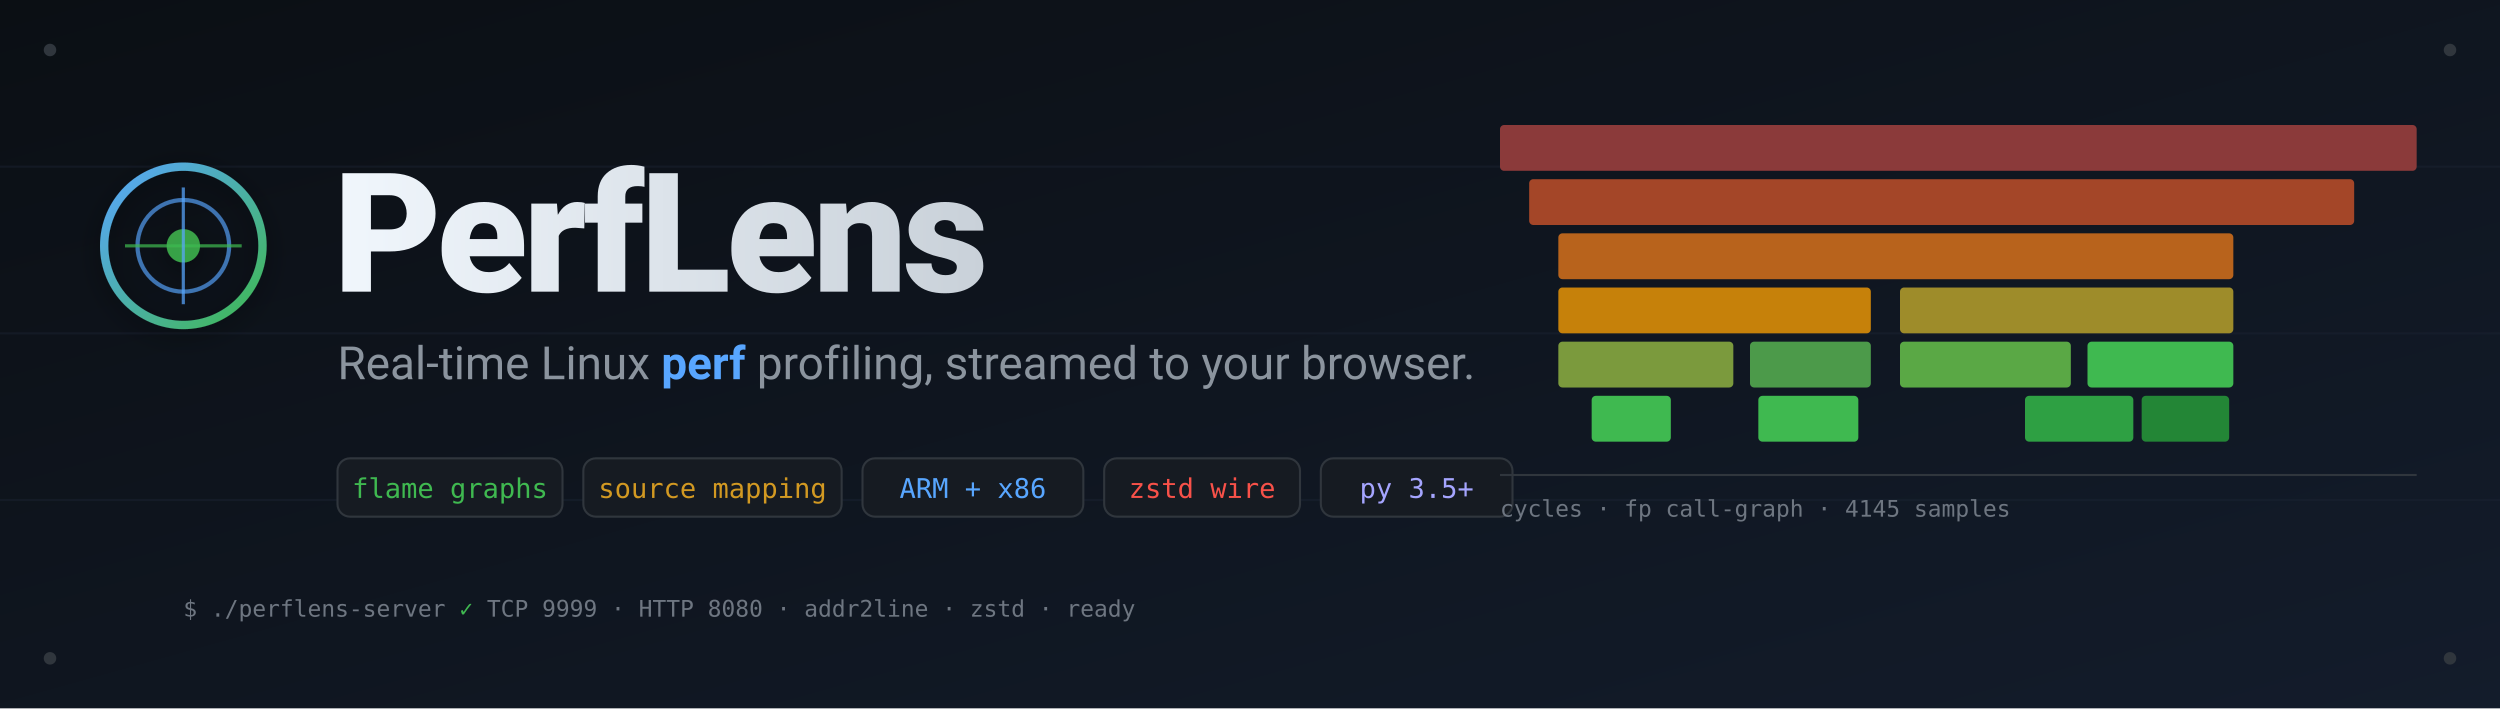
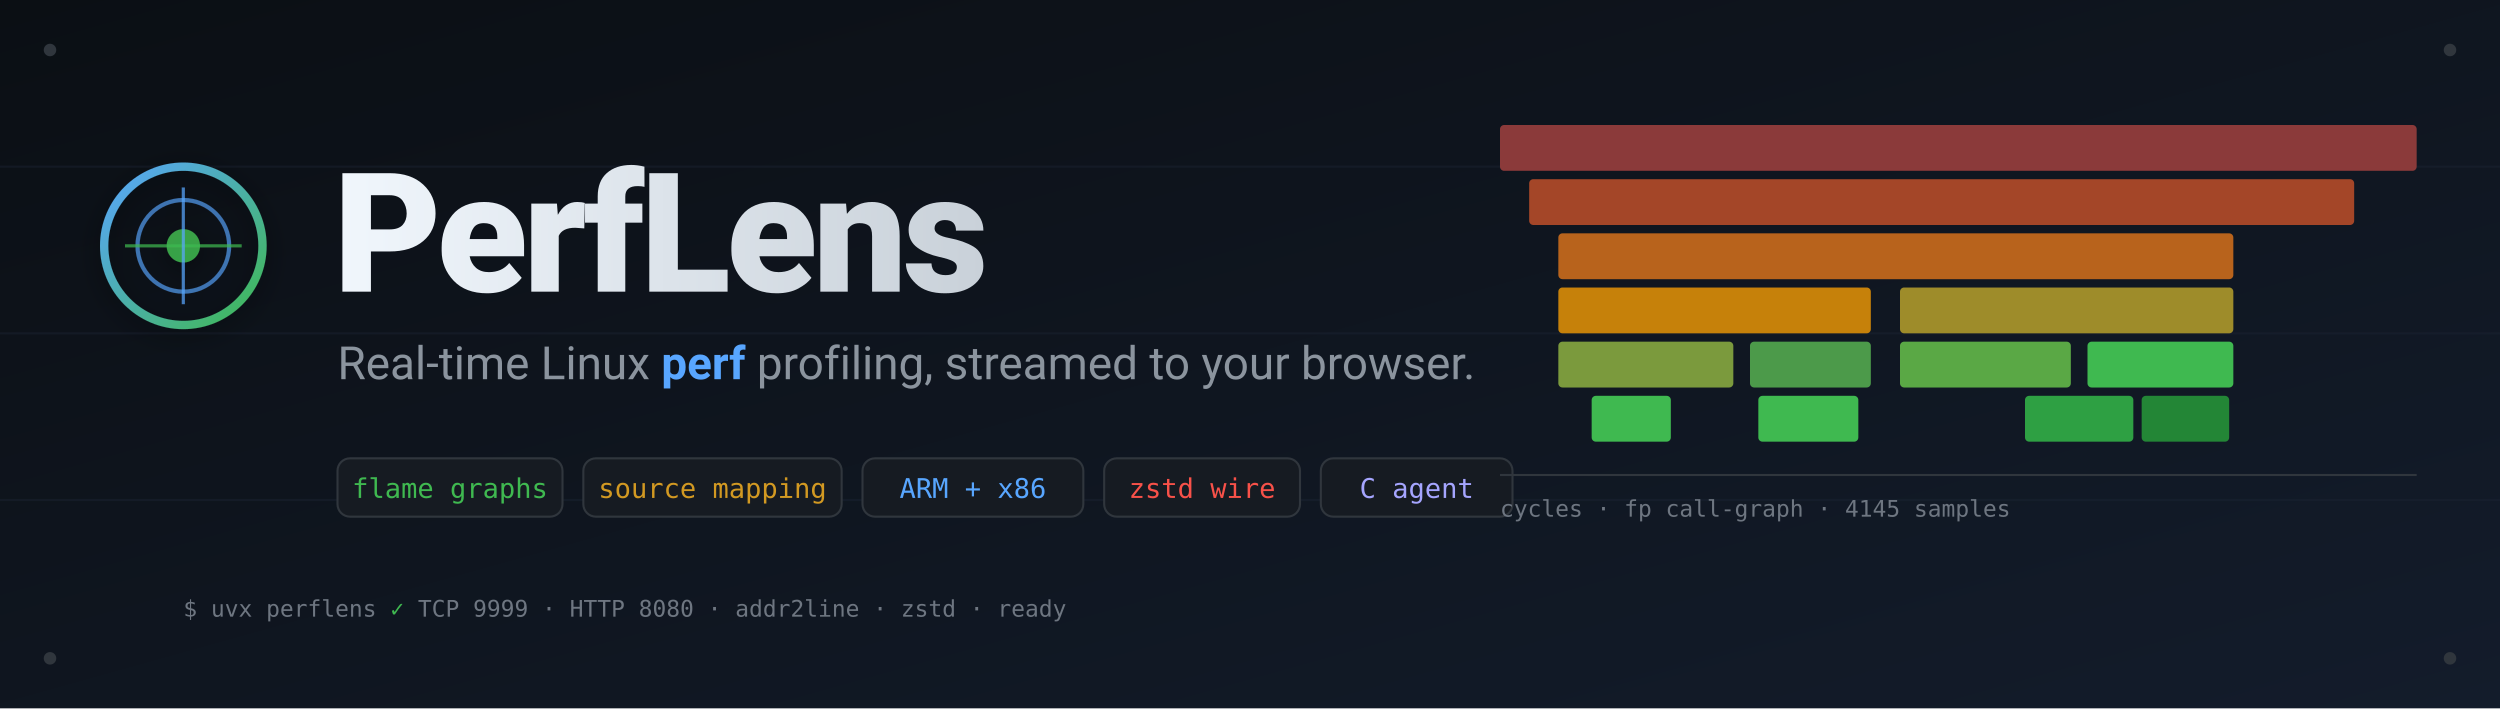
<svg xmlns="http://www.w3.org/2000/svg" viewBox="0 0 1200 340" role="img" aria-label="PerfLens — real-time Linux perf profiling in your browser">
  <defs>
    <linearGradient id="bg" x1="0" y1="0" x2="1" y2="1">
      <stop offset="0" stop-color="#0b0f14" />
      <stop offset="1" stop-color="#131c2b" />
    </linearGradient>
    <linearGradient id="titleFill" x1="0" y1="0" x2="1" y2="0">
      <stop offset="0" stop-color="#f0f6fc" />
      <stop offset="1" stop-color="#c9d1d9" />
    </linearGradient>
    <linearGradient id="lensRing" x1="0" y1="0" x2="1" y2="1">
      <stop offset="0" stop-color="#58a6ff" />
      <stop offset="1" stop-color="#3fb950" />
    </linearGradient>
    <filter id="softShadow" x="-50%" y="-50%" width="200%" height="200%">
      <feGaussianBlur in="SourceAlpha" stdDeviation="6" />
      <feOffset dx="0" dy="3" result="offset" />
      <feComponentTransfer>
        <feFuncA type="linear" slope="0.5" />
      </feComponentTransfer>
      <feMerge>
        <feMergeNode />
        <feMergeNode in="SourceGraphic" />
      </feMerge>
    </filter>
  </defs>
  <rect width="1200" height="340" fill="url(#bg)" />
  <g stroke="#1a2332" stroke-width="1" opacity="0.45">
    <line x1="0" y1="80" x2="1200" y2="80" />
    <line x1="0" y1="160" x2="1200" y2="160" />
    <line x1="0" y1="240" x2="1200" y2="240" />
  </g>
  <g fill="#30363d">
    <circle cx="24" cy="24" r="3" />
    <circle cx="1176" cy="24" r="3" />
    <circle cx="24" cy="316" r="3" />
    <circle cx="1176" cy="316" r="3" />
  </g>
  <g transform="translate(88, 118)" filter="url(#softShadow)">
    <circle cx="0" cy="0" r="38" fill="none" stroke="url(#lensRing)" stroke-width="4" />
    <circle cx="0" cy="0" r="22" fill="none" stroke="#58a6ff" stroke-width="2" opacity="0.65" />
    <circle cx="0" cy="0" r="8" fill="#3fb950" opacity="0.85" />
    <line x1="-28" y1="0" x2="28" y2="0" stroke="#3fb950" stroke-width="1.5" opacity="0.7" />
    <line x1="0" y1="-28" x2="0" y2="28" stroke="#58a6ff" stroke-width="1.5" opacity="0.7" />
  </g>
  <text x="160" y="140" font-family="system-ui, -apple-system, Segoe UI, Roboto, sans-serif" font-size="80" font-weight="800" fill="url(#titleFill)" letter-spacing="-2">PerfLens</text>
  <text x="162" y="182" font-family="system-ui, -apple-system, Segoe UI, Roboto, sans-serif" font-size="22" fill="#8b949e">
    Real-time Linux <tspan fill="#58a6ff" font-weight="600">perf</tspan> profiling, streamed to your browser.
  </text>
  <g font-family="ui-monospace, 'SF Mono', Menlo, Consolas, monospace" font-size="13" transform="translate(162, 220)">
    <g>
      <rect x="0" y="0" width="108" height="28" rx="6" fill="#161b22" stroke="#30363d" />
      <text x="54" y="19" text-anchor="middle" fill="#3fb950">flame graphs</text>
    </g>
    <g transform="translate(118, 0)">
      <rect x="0" y="0" width="124" height="28" rx="6" fill="#161b22" stroke="#30363d" />
      <text x="62" y="19" text-anchor="middle" fill="#d29922">source mapping</text>
    </g>
    <g transform="translate(252, 0)">
      <rect x="0" y="0" width="106" height="28" rx="6" fill="#161b22" stroke="#30363d" />
      <text x="53" y="19" text-anchor="middle" fill="#58a6ff">ARM + x86</text>
    </g>
    <g transform="translate(368, 0)">
      <rect x="0" y="0" width="94" height="28" rx="6" fill="#161b22" stroke="#30363d" />
      <text x="47" y="19" text-anchor="middle" fill="#f85149">zstd wire</text>
    </g>
    <g transform="translate(472, 0)">
      <rect x="0" y="0" width="92" height="28" rx="6" fill="#161b22" stroke="#30363d" />
-       <text x="46" y="19" text-anchor="middle" fill="#a5a5ff">py 3.5+</text>
+       <text x="46" y="19" text-anchor="middle" fill="#a5a5ff">C agent</text>
    </g>
  </g>
  <g transform="translate(720, 60)">
    <g>
      <rect x="0" y="0" width="440" height="22" rx="2" fill="#8b3a3a" />
      <rect x="14" y="26" width="396" height="22" rx="2" fill="#a44628" />
      <rect x="28" y="52" width="324" height="22" rx="2" fill="#b8631c" />
      <rect x="28" y="78" width="150" height="22" rx="2" fill="#c6810a" />
      <rect x="192" y="78" width="160" height="22" rx="2" fill="#9e8c2a" />
      <rect x="28" y="104" width="84" height="22" rx="2" fill="#7b9a3d" />
      <rect x="120" y="104" width="58" height="22" rx="2" fill="#4c9a4a" />
      <rect x="192" y="104" width="82" height="22" rx="2" fill="#5aa845" />
      <rect x="282" y="104" width="70" height="22" rx="2" fill="#3fb950" />
      <rect x="44" y="130" width="38" height="22" rx="2" fill="#3fb950" />
      <rect x="124" y="130" width="48" height="22" rx="2" fill="#3fb950" />
      <rect x="252" y="130" width="52" height="22" rx="2" fill="#2ea043" />
      <rect x="308" y="130" width="42" height="22" rx="2" fill="#238636" />
    </g>
    <line x1="0" y1="168" x2="440" y2="168" stroke="#30363d" stroke-width="1" />
    <text x="0" y="188" font-family="ui-monospace, 'SF Mono', Menlo, monospace" font-size="11" fill="#6e7681">
      cycles · fp call-graph · 4145 samples
    </text>
  </g>
  <g transform="translate(88, 296)" font-family="ui-monospace, 'SF Mono', Menlo, monospace" font-size="11" fill="#6e7681">
-     <text x="0" y="0">$ ./perflens-server  <tspan fill="#3fb950">✓</tspan>  TCP 9999  ·  HTTP 8080  ·  addr2line · zstd · ready</text>
+     <text x="0" y="0">$ uvx perflens  <tspan fill="#3fb950">✓</tspan>  TCP 9999  ·  HTTP 8080  ·  addr2line · zstd · ready</text>
  </g>
</svg>
